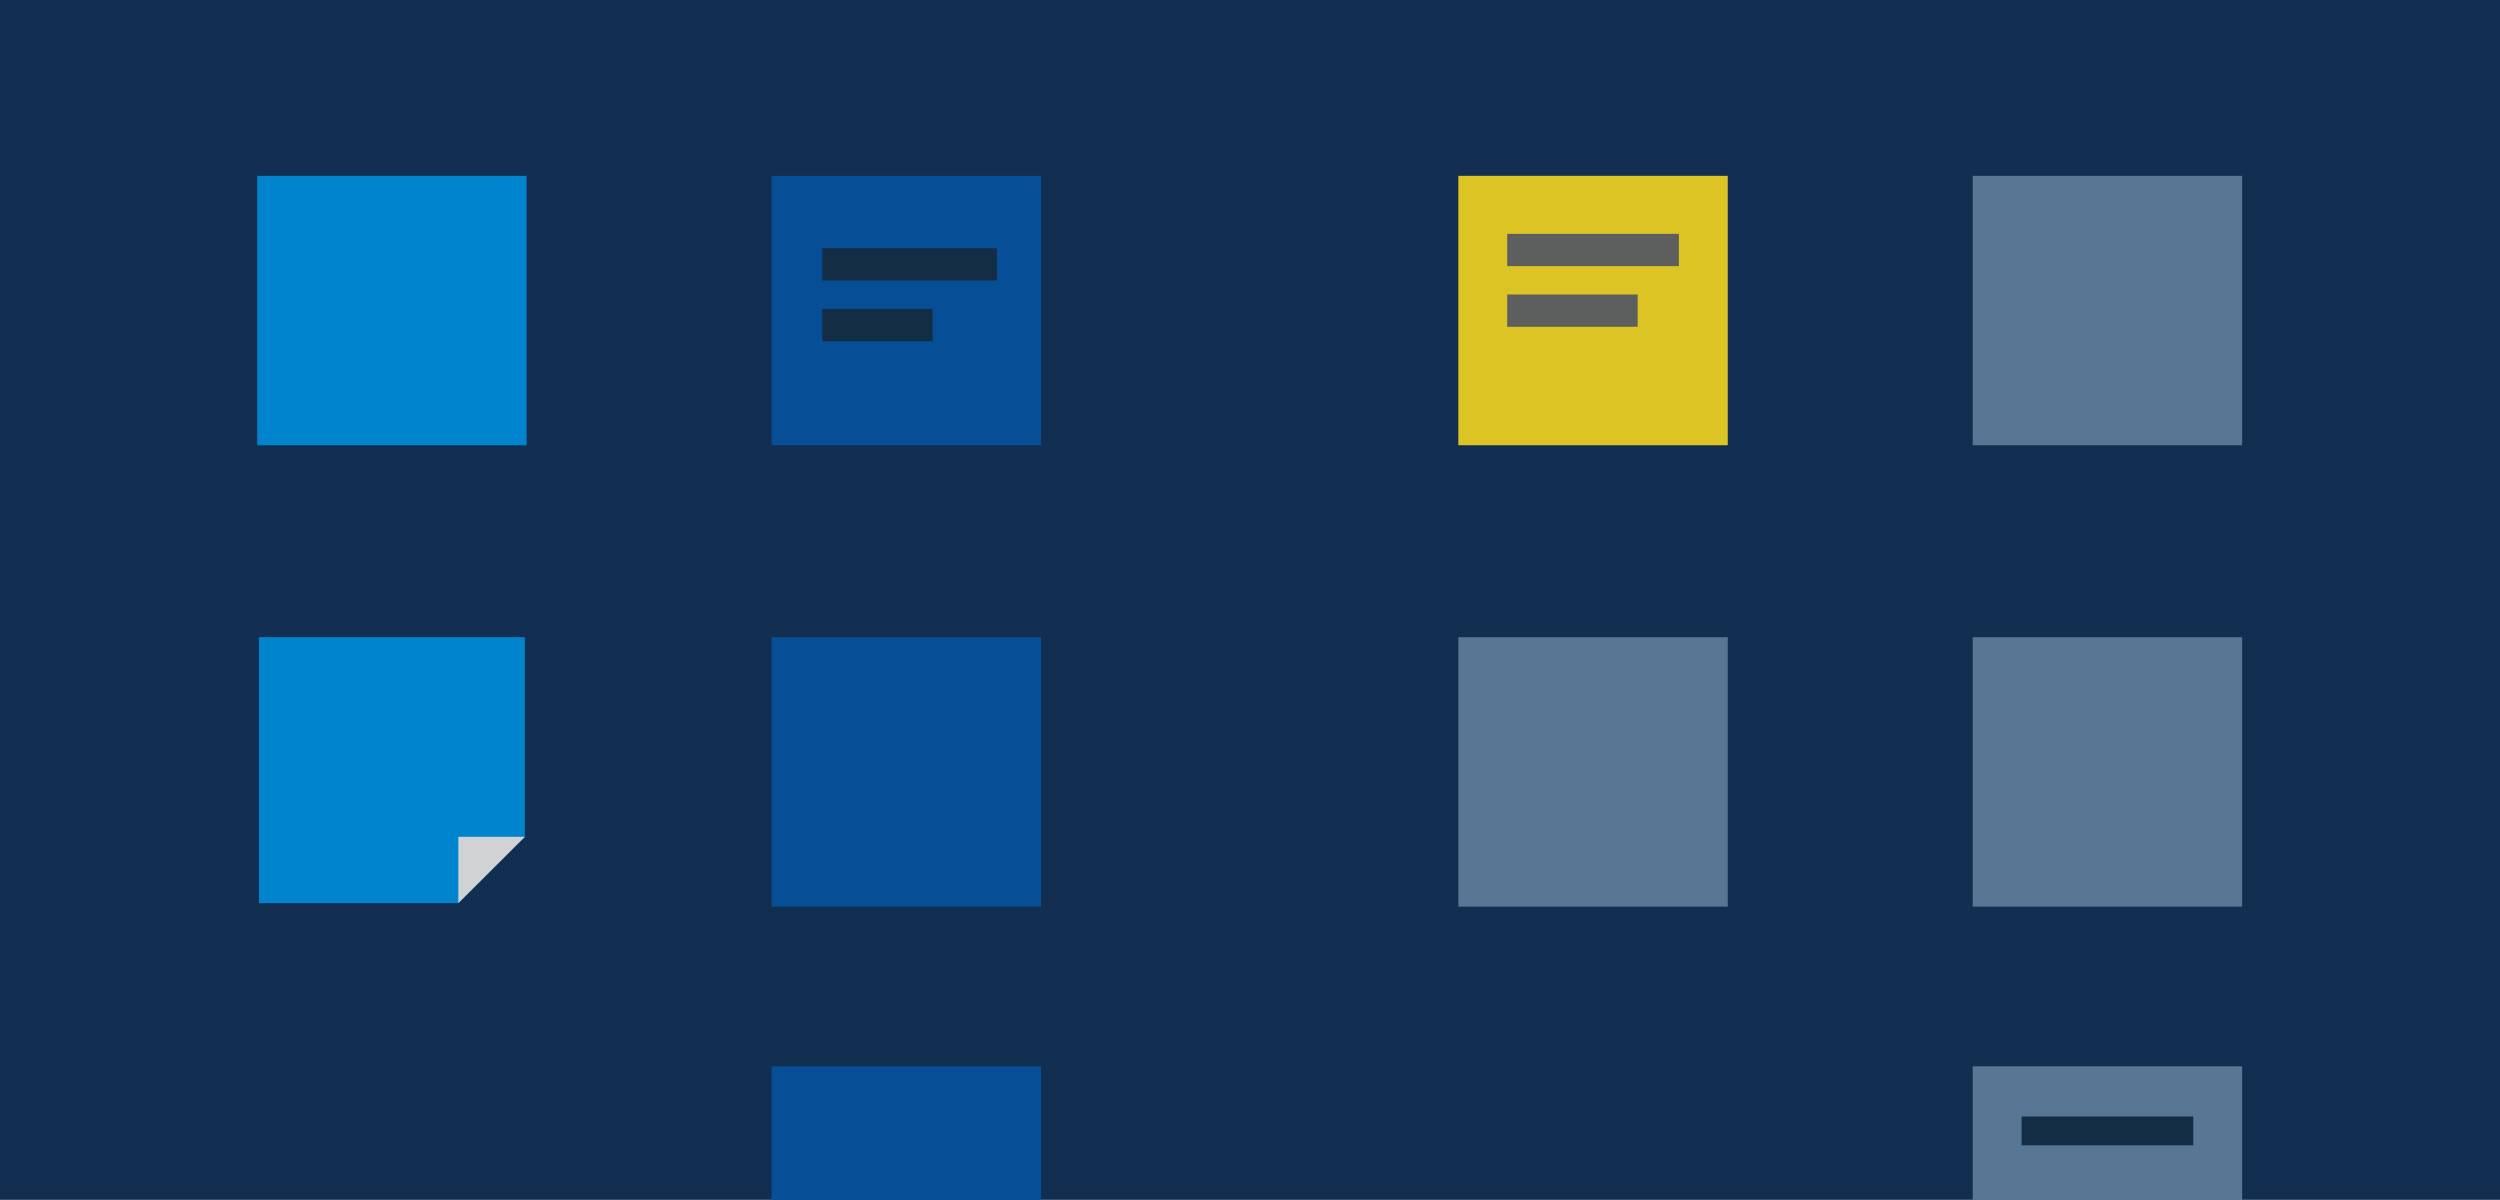
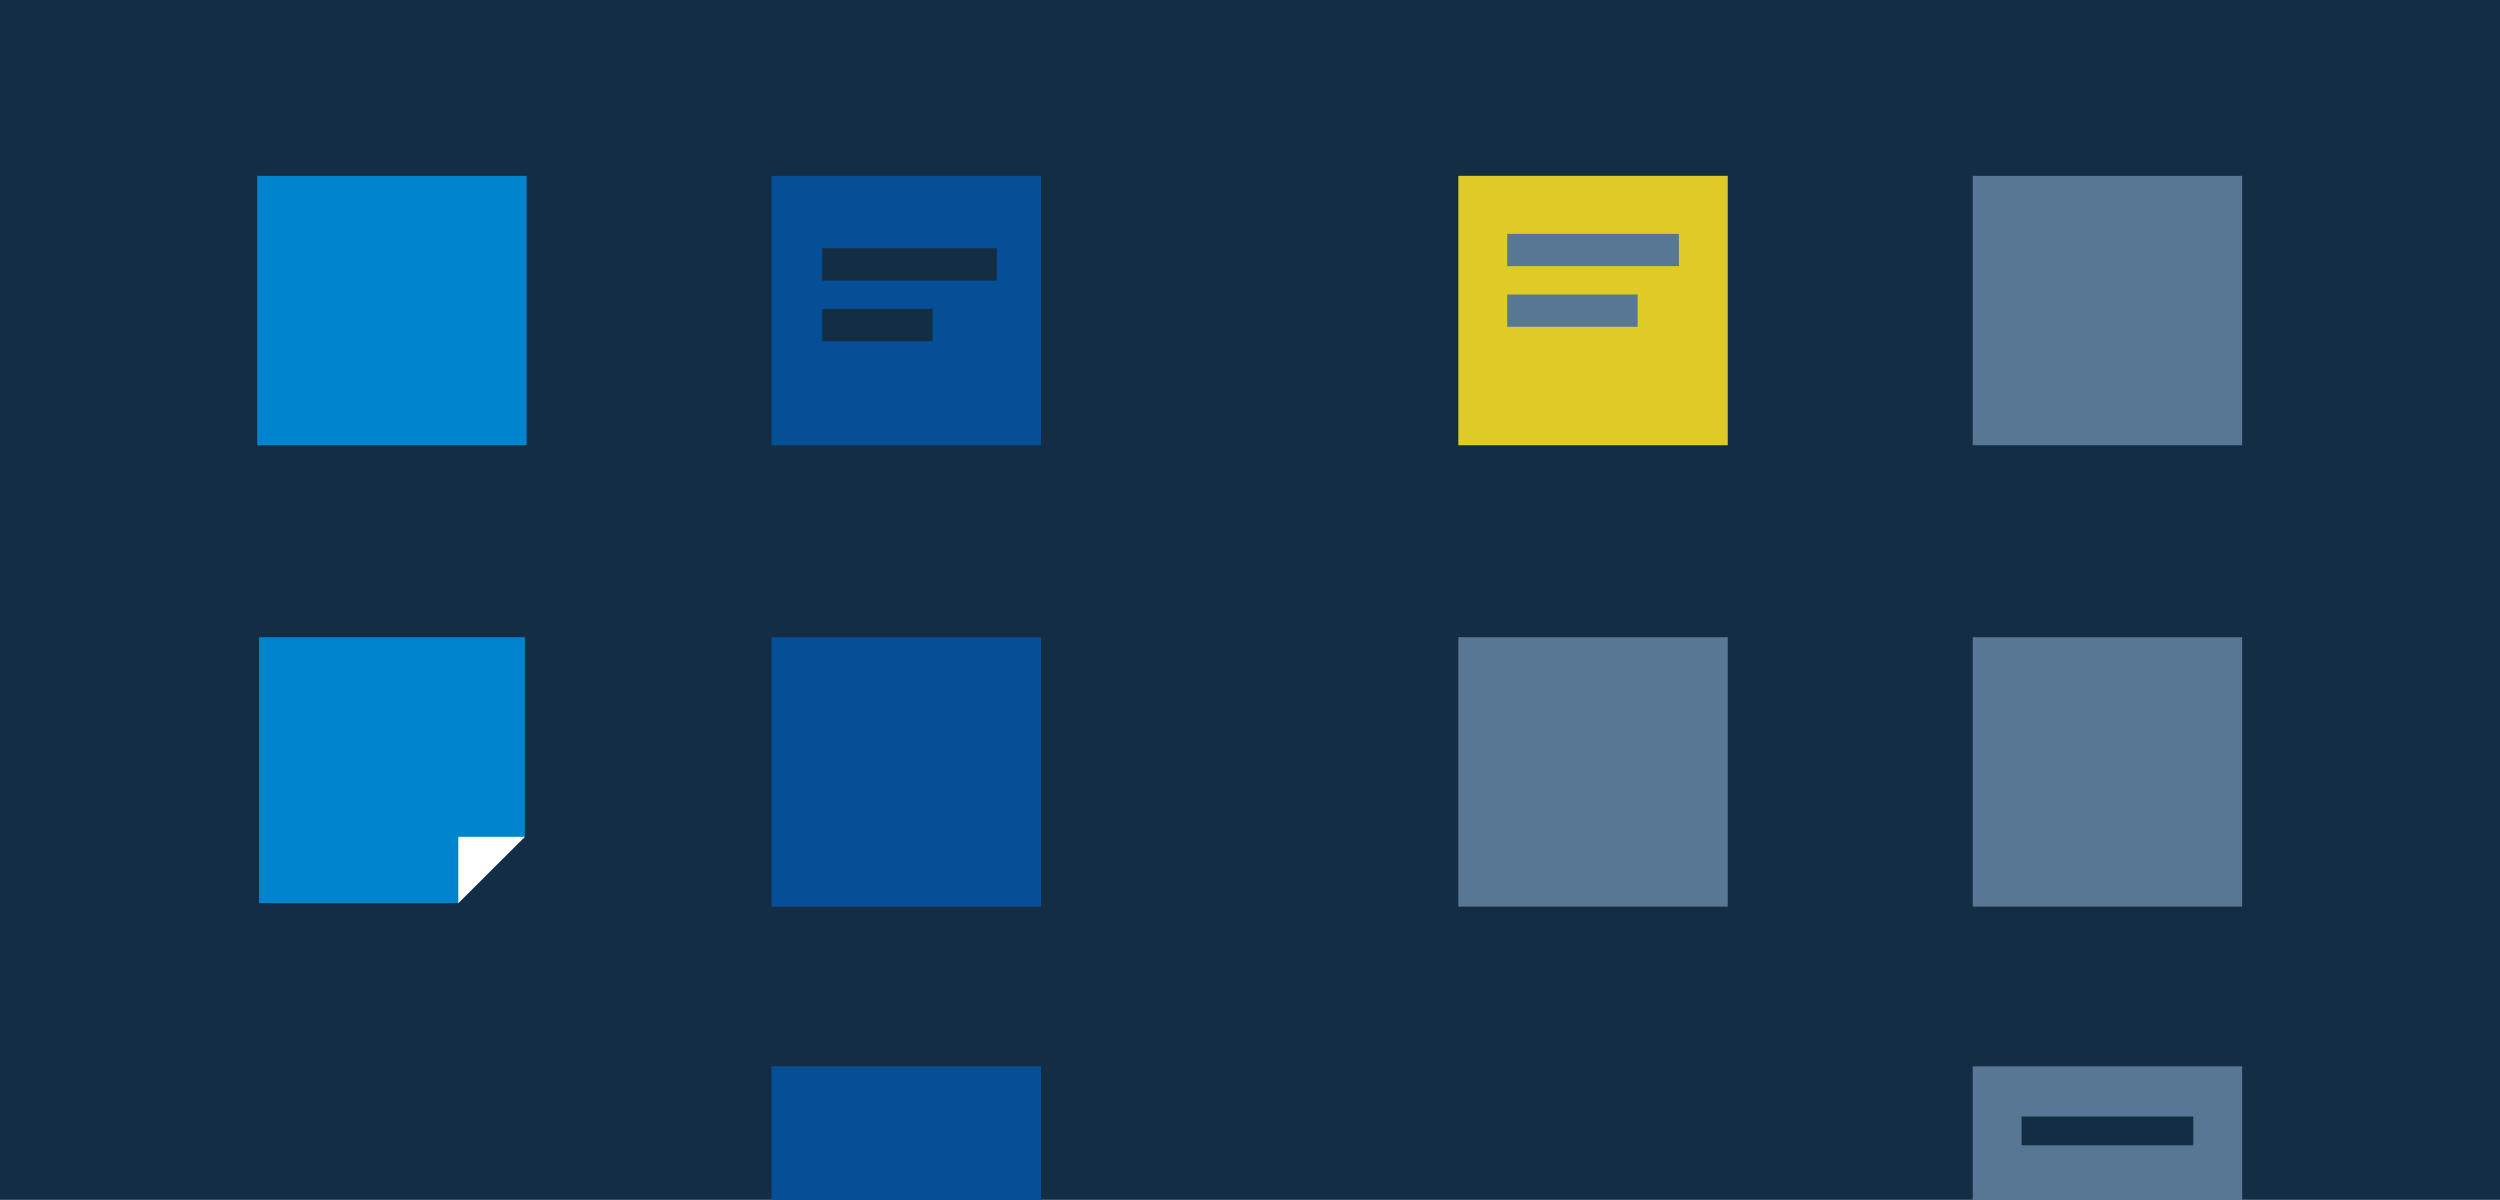
<svg xmlns="http://www.w3.org/2000/svg" version="1.1" id="Layer_1" x="0px" y="0px" viewBox="0 0 1146 550" style="enable-background:new 0 0 1146 550;" xml:space="preserve">
  <style type="text/css">
- 	.st0{fill:#122E51;}
+ 	.st0{fill:#122D44;}
	.st1{fill:#064E96;}
	.st2{fill:#0084CE;}
- 	.st3{fill:#D0D2D3;}
+ 	.st3{fill:#FFFFFF;}
	.st4{fill:#577795;}
- 	.st5{fill:#DCC424;}
- 	.st6{fill:#5D5E5E;}
- 	.st7{fill:#122D44;}
+ 	.st5{fill:#E0CB26;}
</style>
  <rect class="st0" width="1146" height="550" />
  <rect x="353.7" y="80.6" class="st1" width="123.5" height="123.5" />
  <rect x="353.7" y="488.8" class="st1" width="123.5" height="61.7" />
  <rect x="353.7" y="292.1" class="st1" width="123.5" height="123.5" />
  <rect x="117.9" y="80.6" class="st2" width="123.5" height="123.5" />
  <polygon class="st2" points="210.1,414 118.7,414 118.7,292.1 240.6,292.1 240.6,383.6 " />
  <polygon class="st3" points="240.6,383.6 210.1,414 210.1,383.6 " />
  <rect x="904.3" y="488.8" class="st4" width="123.5" height="61.7" />
  <rect x="668.5" y="80.6" class="st5" width="123.5" height="123.5" />
  <rect x="904.3" y="292.1" class="st4" width="123.5" height="123.5" />
  <rect x="904.3" y="80.6" class="st4" width="123.5" height="123.5" />
  <rect x="668.5" y="292.1" class="st4" width="123.5" height="123.5" />
-   <rect x="690.9" y="107.2" class="st6" width="78.7" height="14.8" />
-   <rect x="690.9" y="135" class="st6" width="59.8" height="14.8" />
-   <rect x="926.7" y="511.8" class="st7" width="78.7" height="13.2" />
-   <rect x="376.9" y="141.6" class="st7" width="50.6" height="14.8" />
-   <rect x="376.9" y="113.8" class="st7" width="80.1" height="14.8" />
+   <rect x="690.9" y="107.2" class="st4" width="78.7" height="14.8" />
+   <rect x="690.9" y="135" class="st4" width="59.8" height="14.8" />
+   <rect x="926.7" y="511.8" class="st0" width="78.7" height="13.2" />
+   <rect x="376.9" y="141.6" class="st0" width="50.6" height="14.8" />
+   <rect x="376.9" y="113.8" class="st0" width="80.1" height="14.8" />
</svg>
